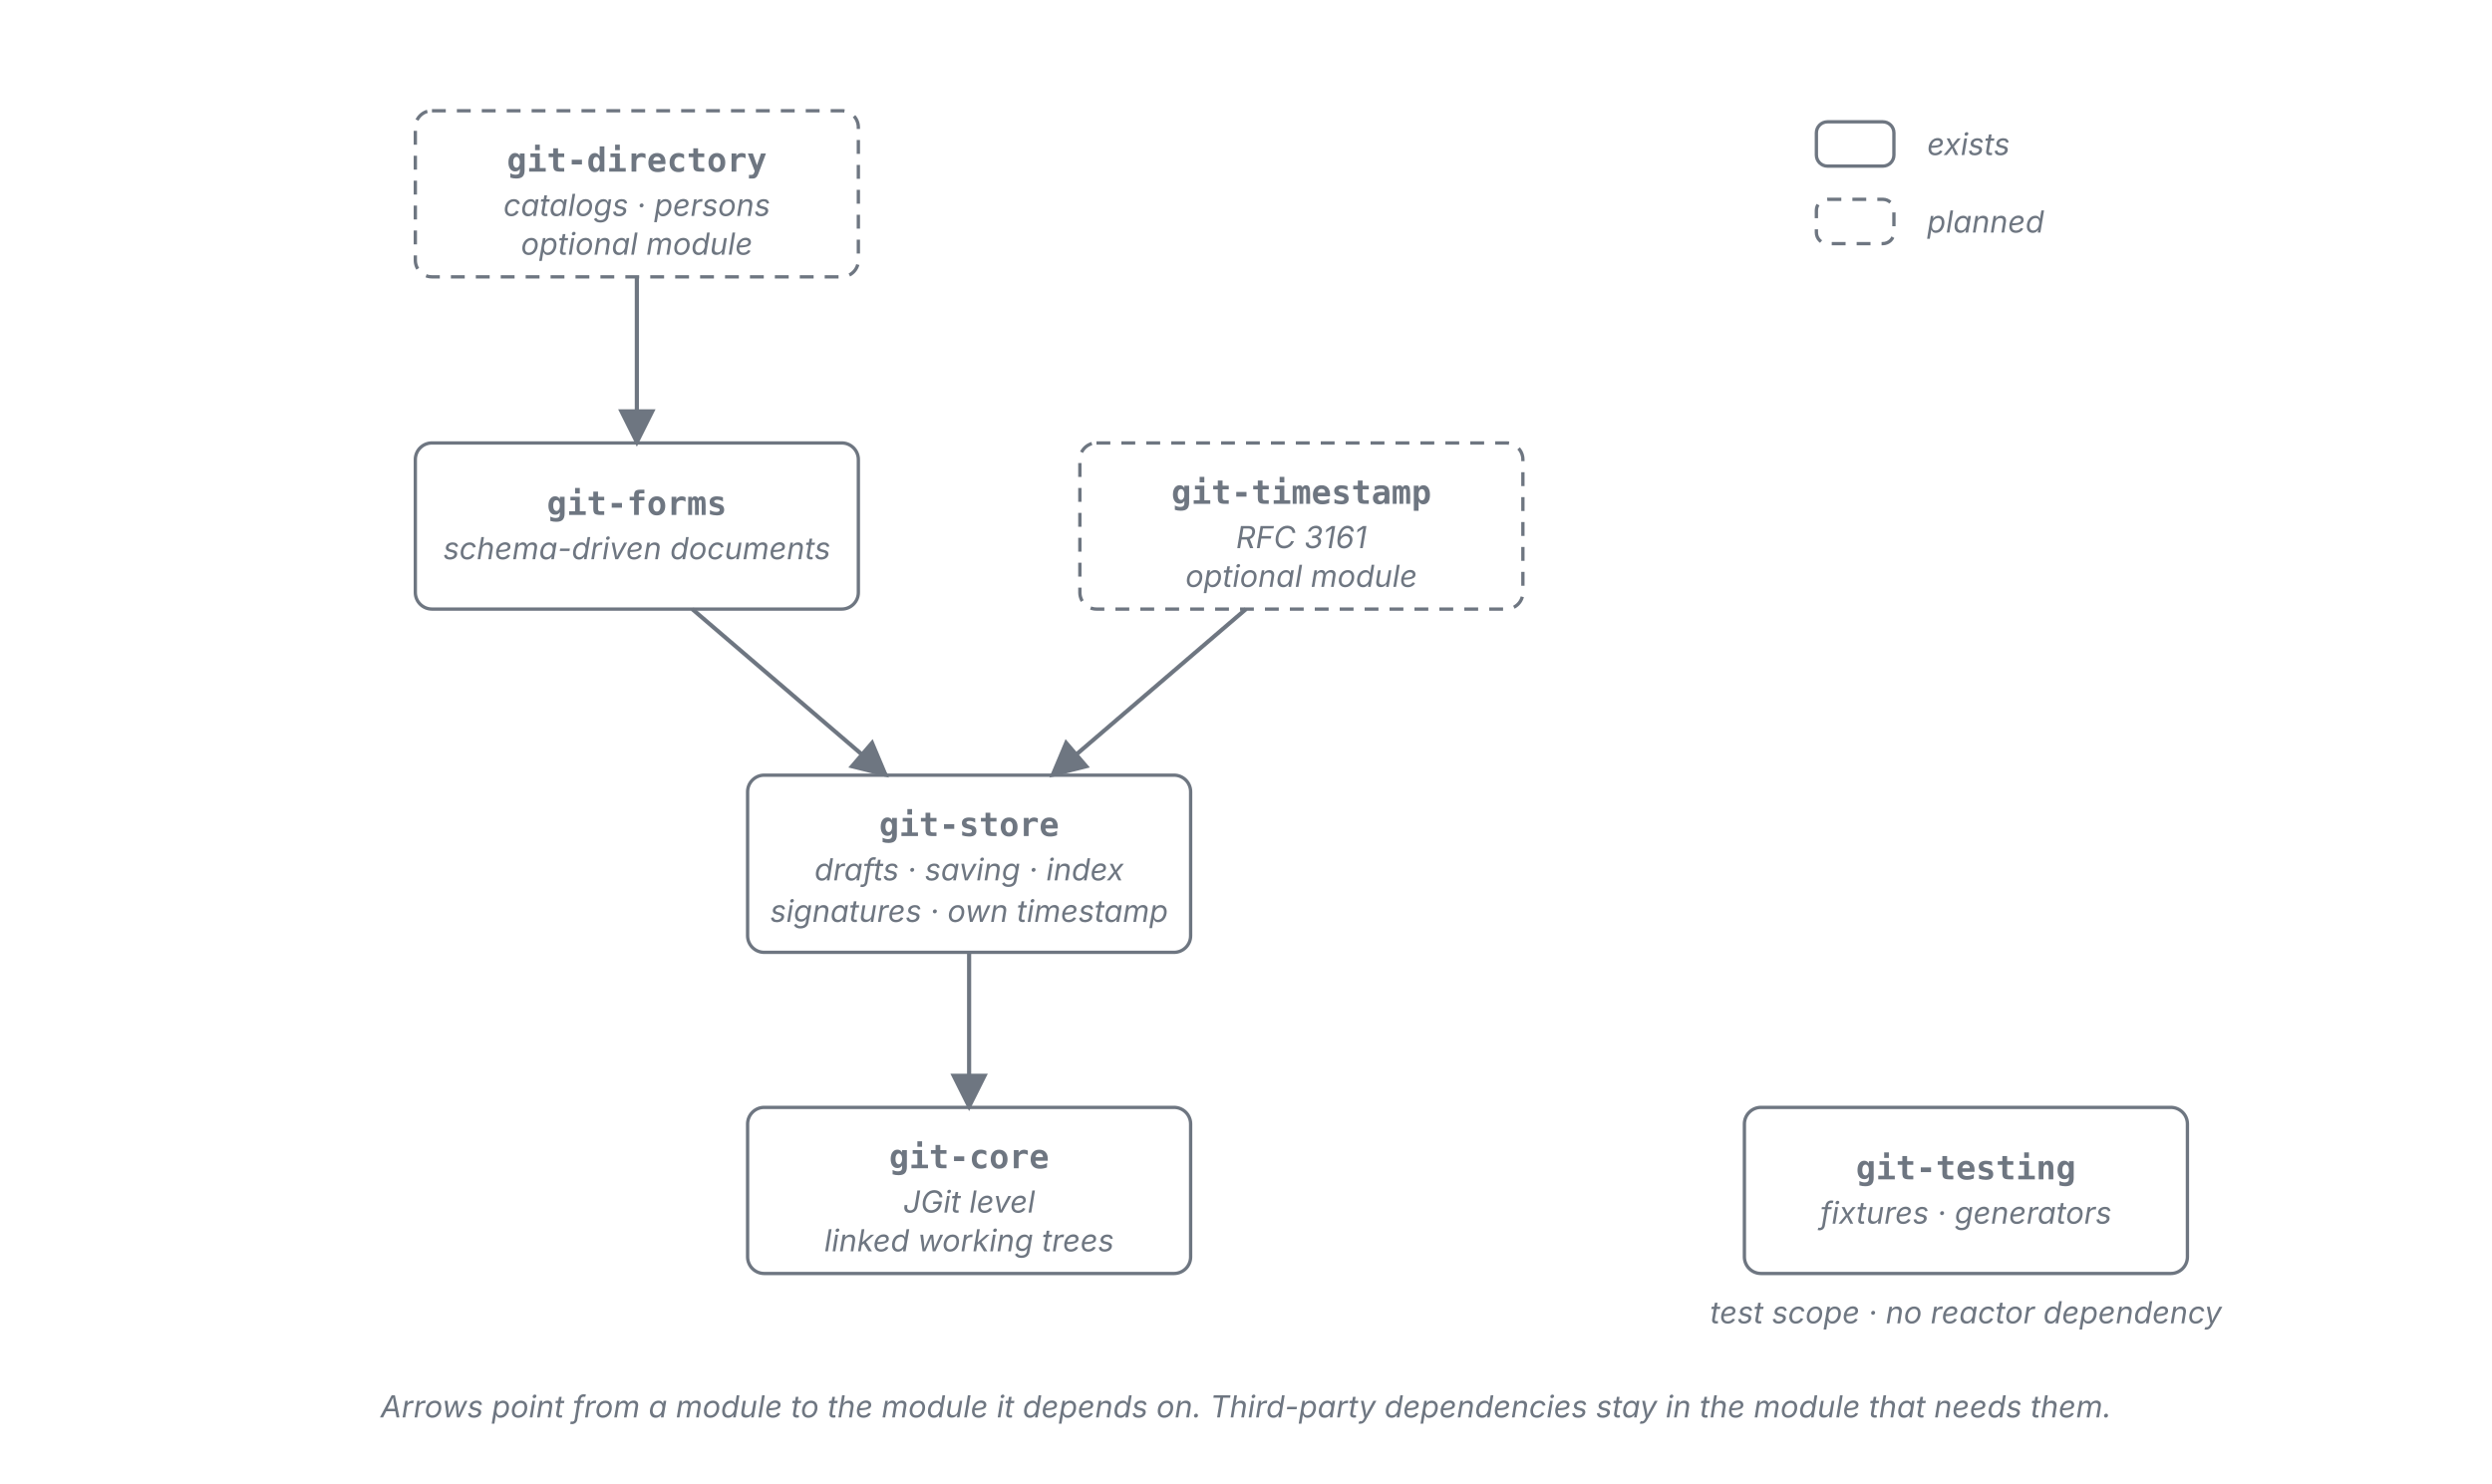
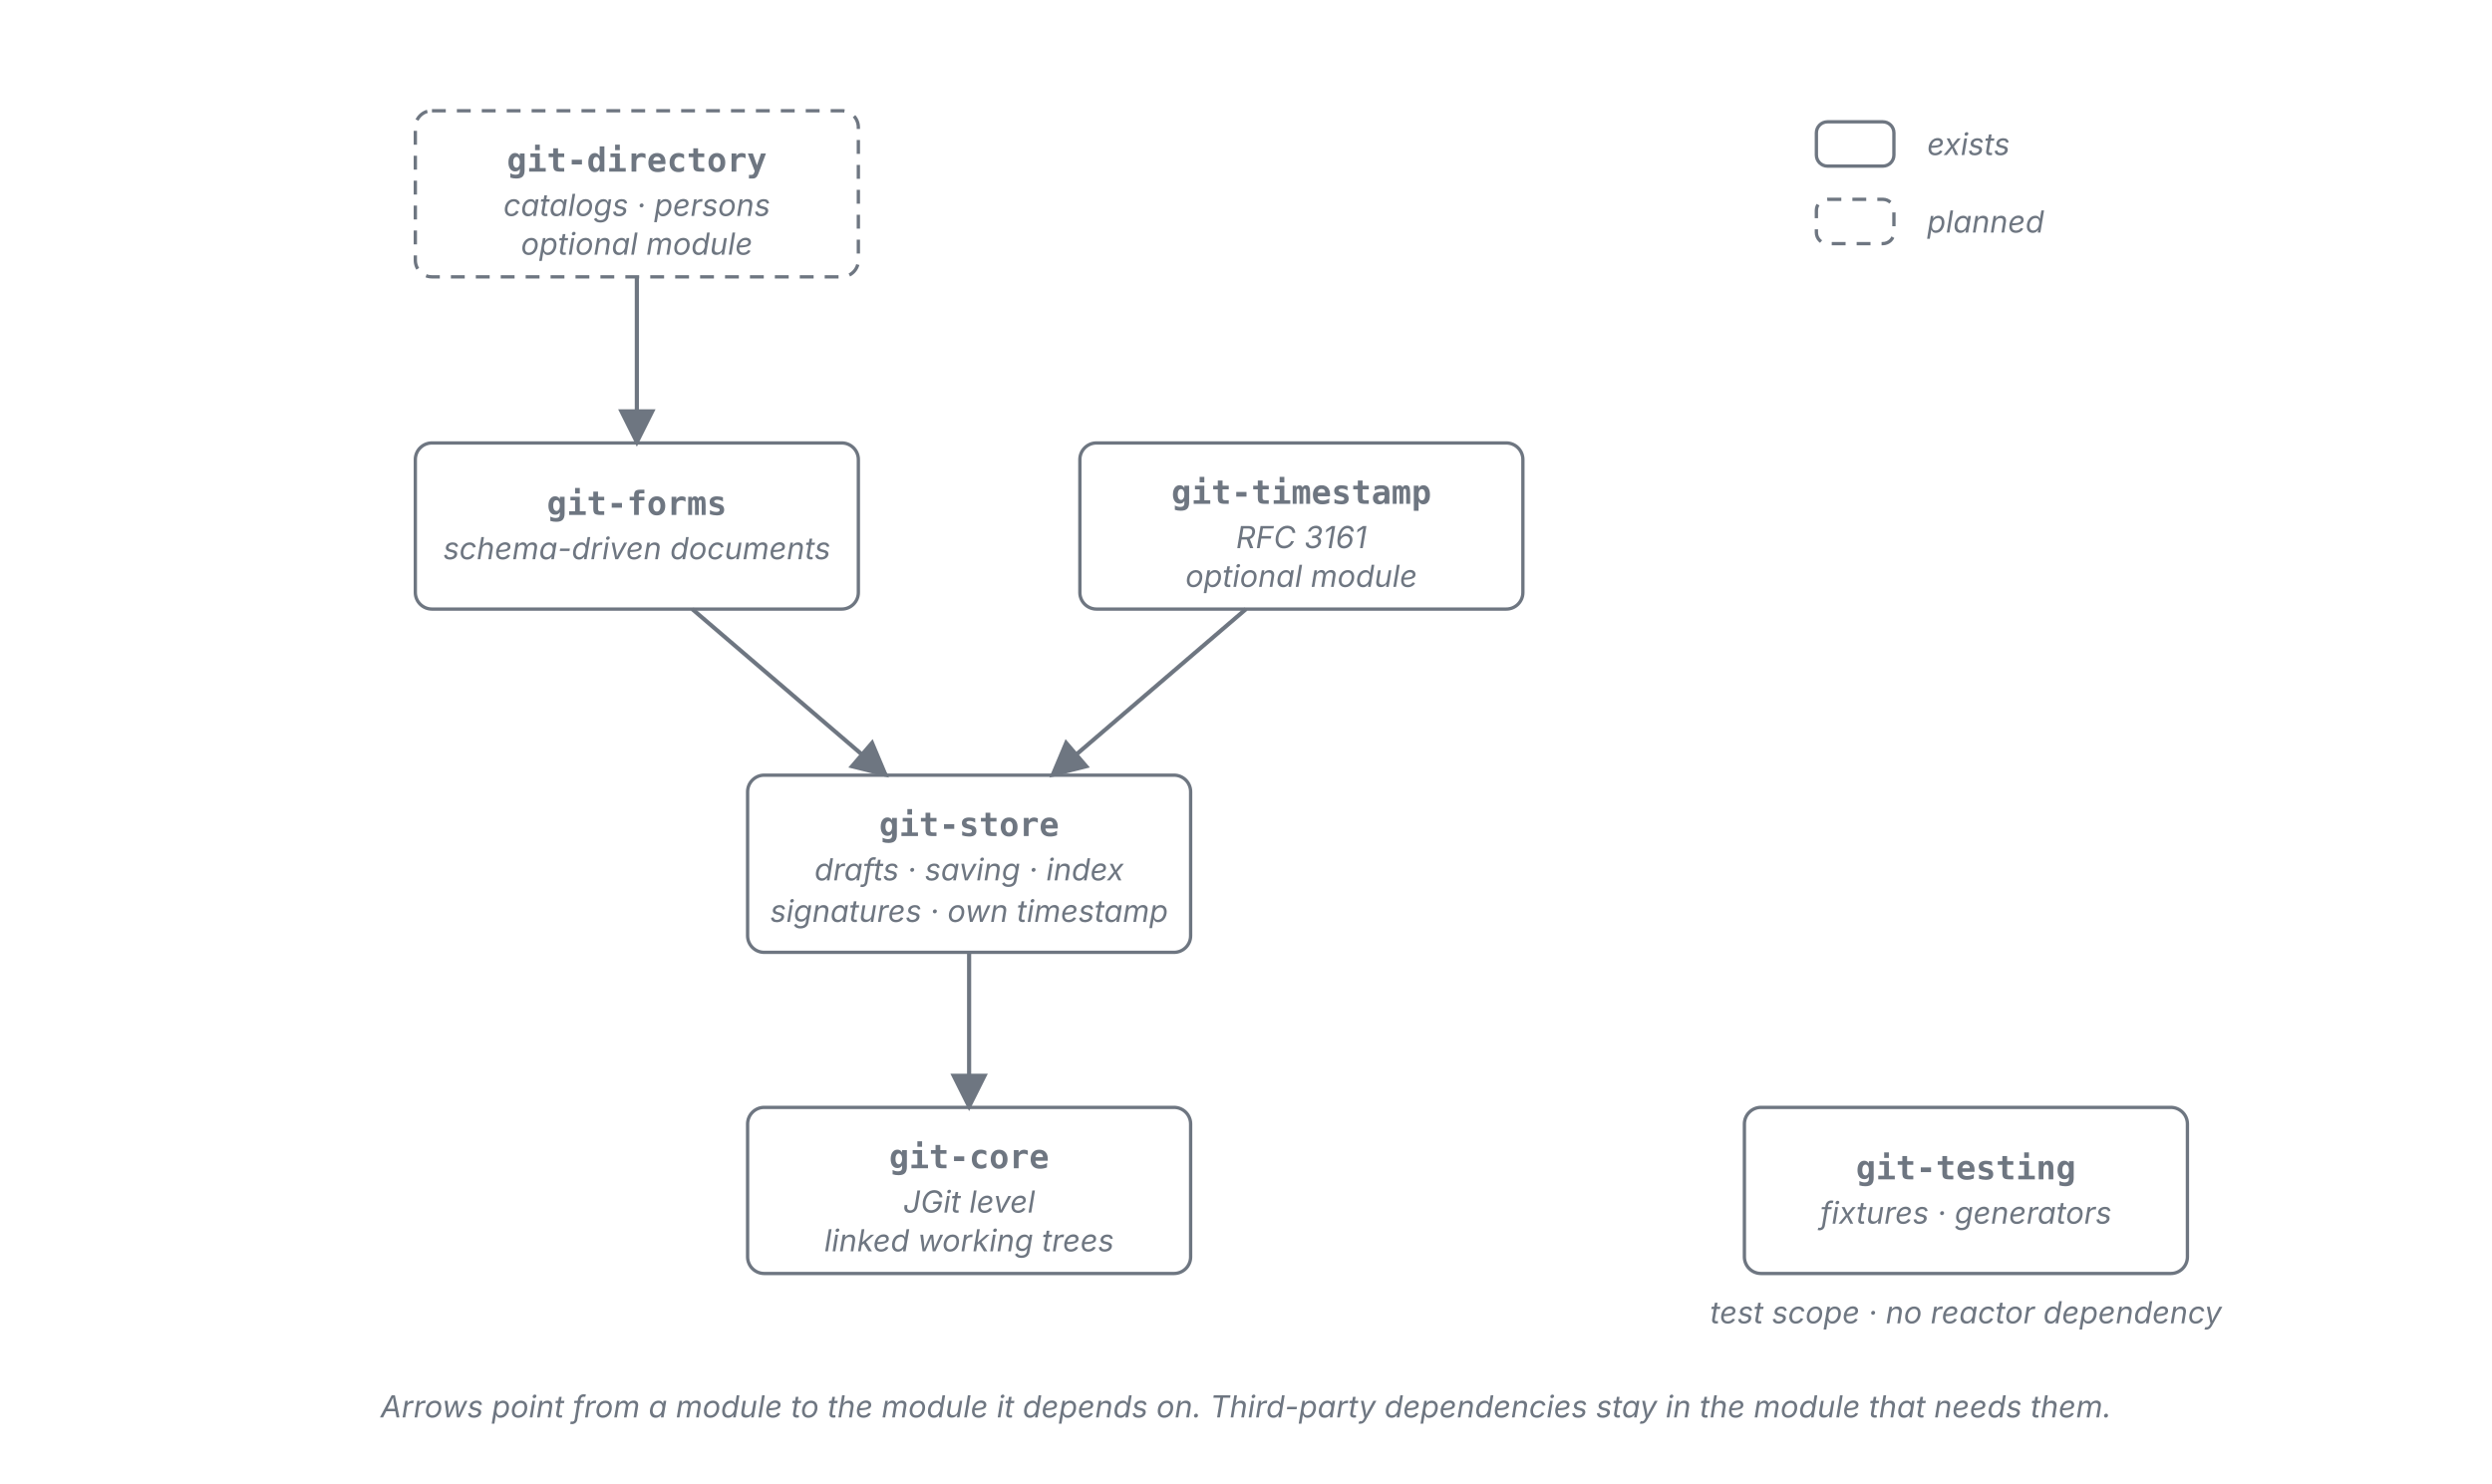
<svg xmlns="http://www.w3.org/2000/svg" viewBox="0 0 900 536" role="img" aria-labelledby="title desc" font-family="ui-sans-serif, -apple-system, system-ui, 'Segoe UI', sans-serif">
  <defs>
    <marker id="arrow" viewBox="0 0 10 10" refX="9" refY="5" markerWidth="9" markerHeight="9" orient="auto">
      <path d="M0,0 L10,5 L0,10 z" class="arrow-fill" />
    </marker>
    <style>
      .sub        { font-size: 11px; fill: #6e7681; text-anchor: middle; font-style: italic; }
      .sub-l      { font-size: 11px; fill: #6e7681; text-anchor: start; font-style: italic; }
      .item-b     { font-size: 12px; fill: #6e7681; font-family: ui-monospace, "SF Mono", Menlo, Consolas, monospace; text-anchor: middle; font-weight: 700; }
      .caption    { font-size: 11px; fill: #6e7681; text-anchor: middle; font-style: italic; }
      .stroke     { stroke: #6e7681; stroke-width: 1.2; fill: none; }
      .planned    { stroke: #6e7681; stroke-width: 1.2; fill: none; stroke-dasharray: 5 4; }
      .arrow      { stroke: #6e7681; stroke-width: 1.5; fill: none; }
      .arrow-fill { fill: #6e7681; }
    </style>
  </defs>
  <rect class="stroke" x="656" y="44" width="28" height="16" rx="4" ry="4" />
  <text x="696" y="56" class="sub-l">exists</text>
  <rect class="planned" x="656" y="72" width="28" height="16" rx="4" ry="4" />
  <text x="696" y="84" class="sub-l">planned</text>
  <rect class="planned" x="150" y="40" width="160" height="60" rx="6" ry="6" />
  <text x="230" y="62" class="item-b">git-directory</text>
  <text x="230" y="78" class="sub">catalogs · persons</text>
  <text x="230" y="92" class="sub">optional module</text>
  <rect class="stroke" x="150" y="160" width="160" height="60" rx="6" ry="6" />
  <text x="230" y="186" class="item-b">git-forms</text>
  <text x="230" y="202" class="sub">schema-driven documents</text>
-   <rect class="planned" x="390" y="160" width="160" height="60" rx="6" ry="6" />
+   <rect class="stroke" x="390" y="160" width="160" height="60" rx="6" ry="6" />
  <text x="470" y="182" class="item-b">git-timestamp</text>
  <text x="470" y="198" class="sub">RFC 3161</text>
  <text x="470" y="212" class="sub">optional module</text>
  <rect class="stroke" x="270" y="280" width="160" height="64" rx="6" ry="6" />
  <text x="350" y="302" class="item-b">git-store</text>
  <text x="350" y="318" class="sub">drafts · saving · index</text>
  <text x="350" y="333" class="sub">signatures · own timestamp</text>
  <rect class="stroke" x="270" y="400" width="160" height="60" rx="6" ry="6" />
  <text x="350" y="422" class="item-b">git-core</text>
  <text x="350" y="438" class="sub">JGit level</text>
  <text x="350" y="452" class="sub">linked working trees</text>
  <rect class="stroke" x="630" y="400" width="160" height="60" rx="6" ry="6" />
  <text x="710" y="426" class="item-b">git-testing</text>
  <text x="710" y="442" class="sub">fixtures · generators</text>
  <text x="710" y="478" class="sub">test scope · no reactor dependency</text>
  <line class="arrow" x1="230" y1="100" x2="230" y2="160" marker-end="url(#arrow)" />
  <line class="arrow" x1="250" y1="220" x2="320" y2="280" marker-end="url(#arrow)" />
  <line class="arrow" x1="450" y1="220" x2="380" y2="280" marker-end="url(#arrow)" />
  <line class="arrow" x1="350" y1="344" x2="350" y2="400" marker-end="url(#arrow)" />
  <text x="450" y="512" class="caption">Arrows point from a module to the module it depends on. Third-party dependencies stay in the module that needs them.</text>
</svg>
